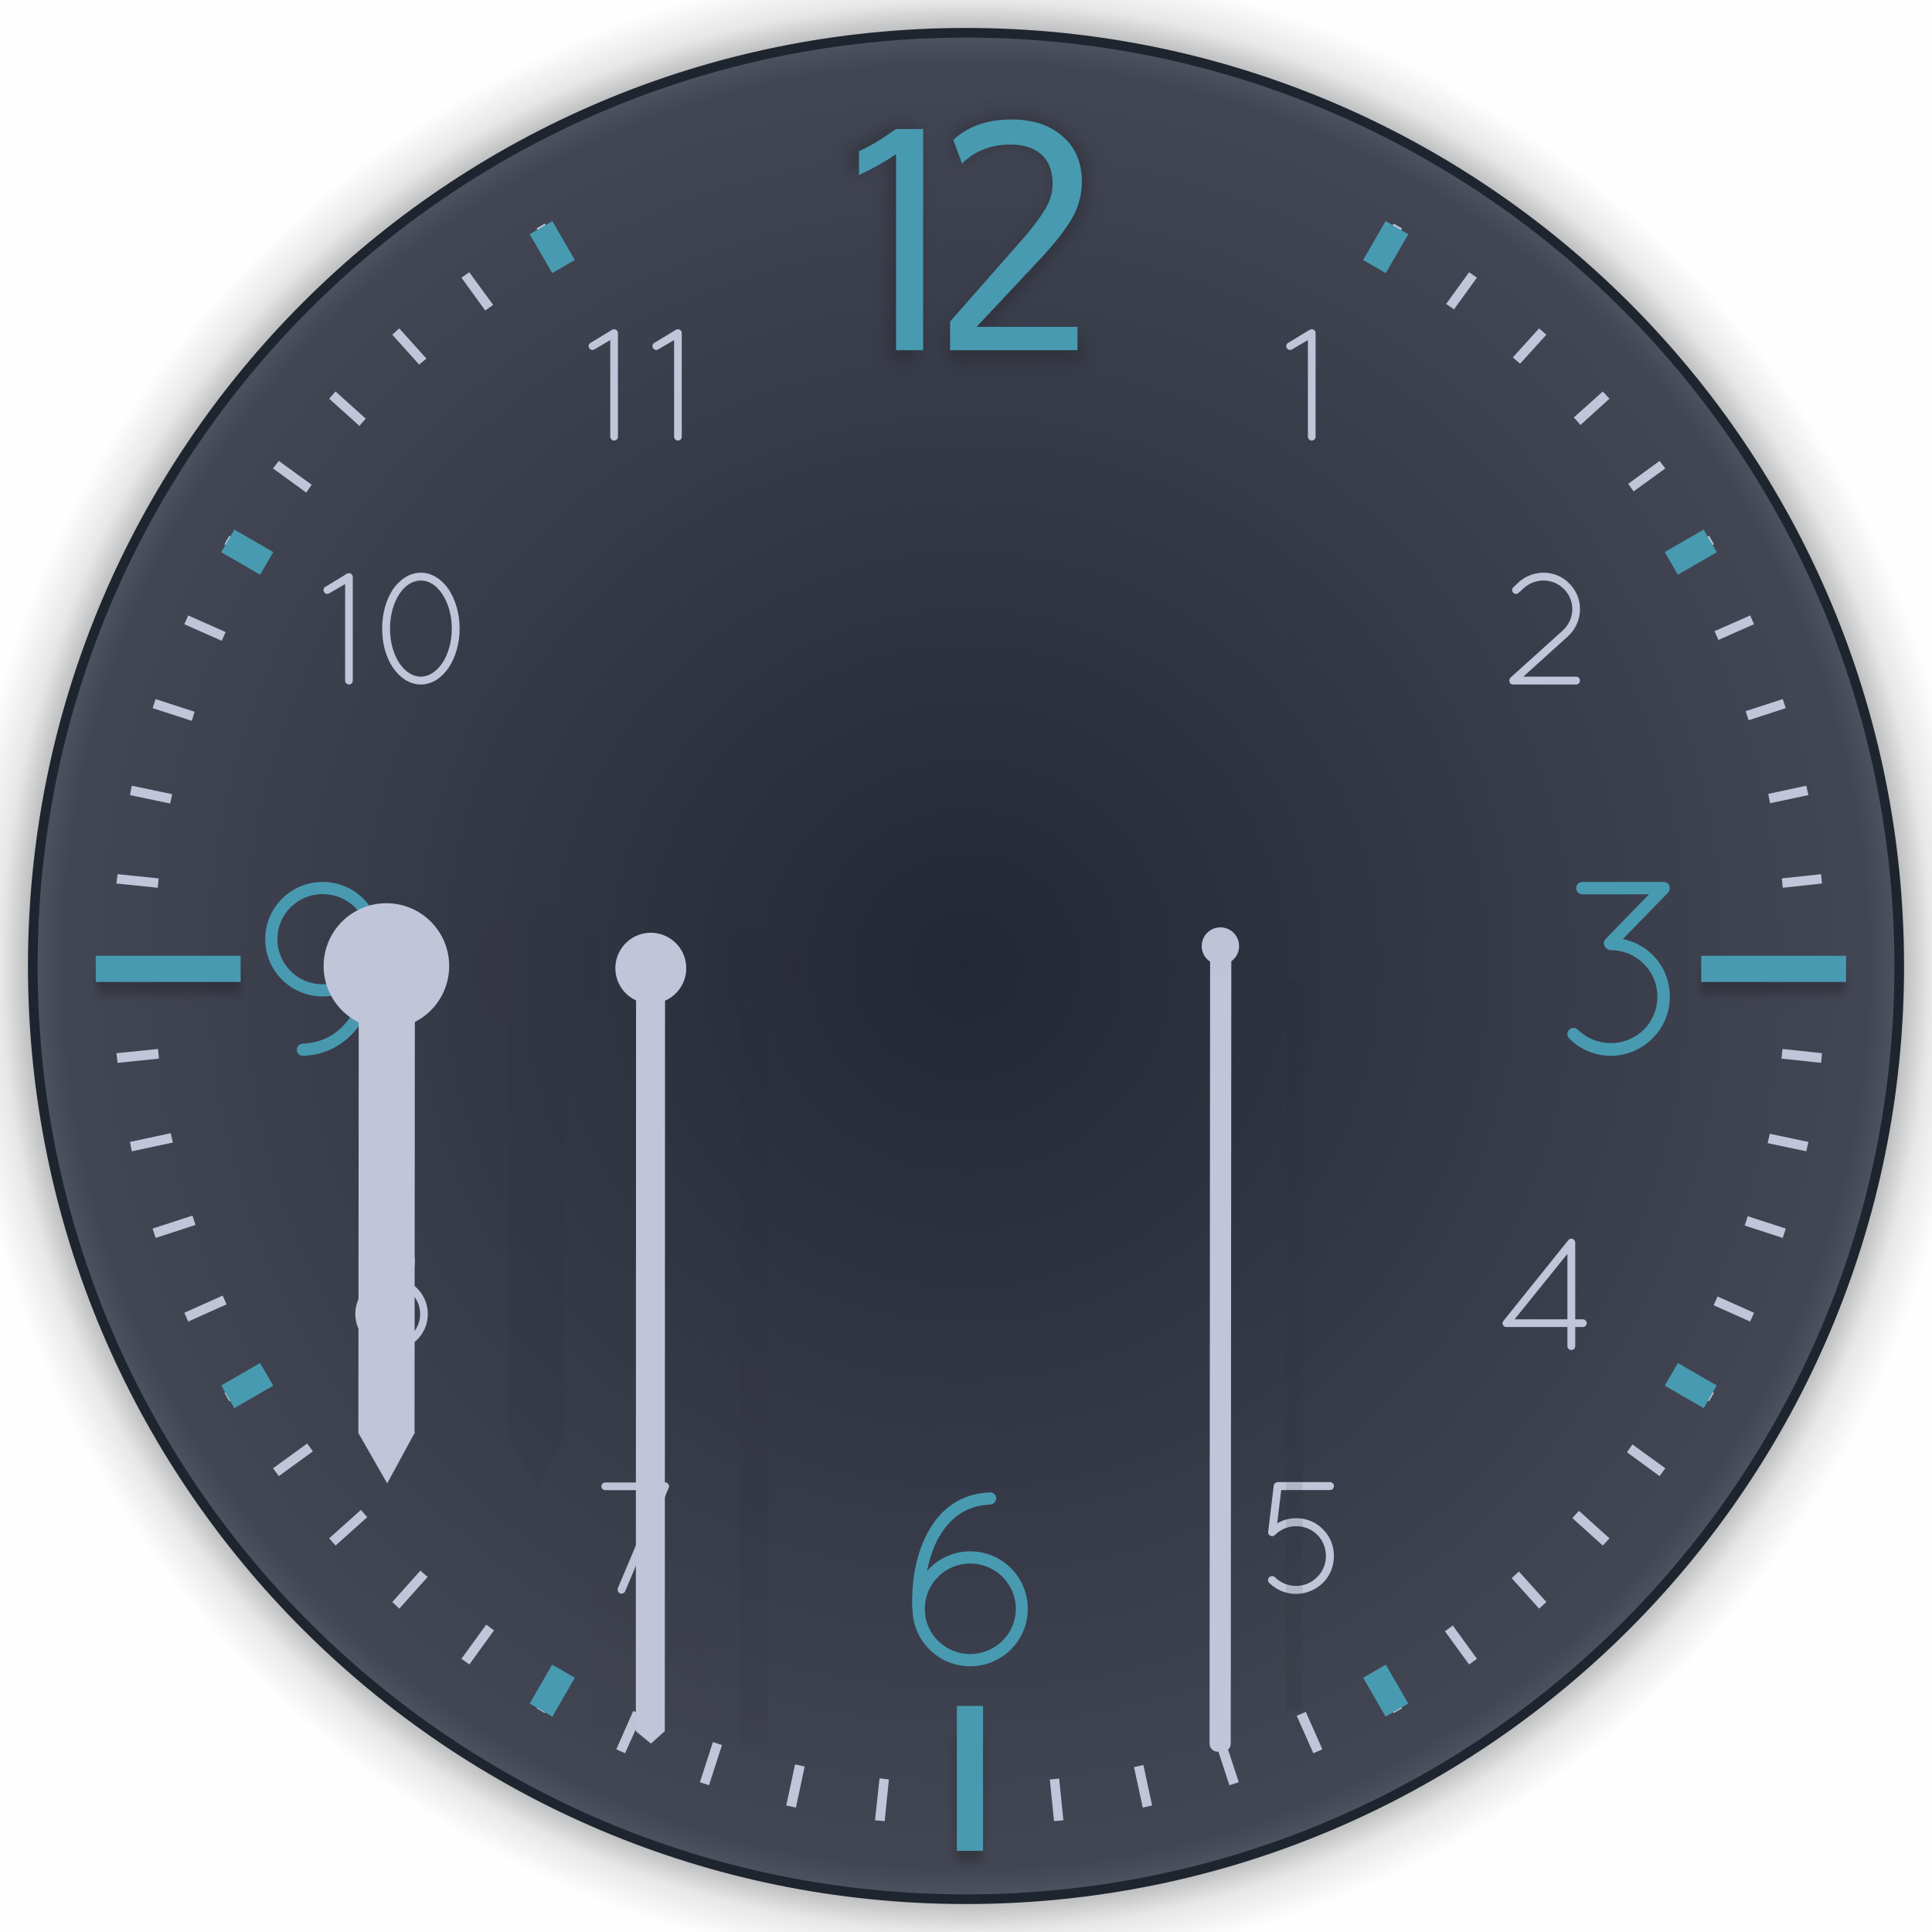
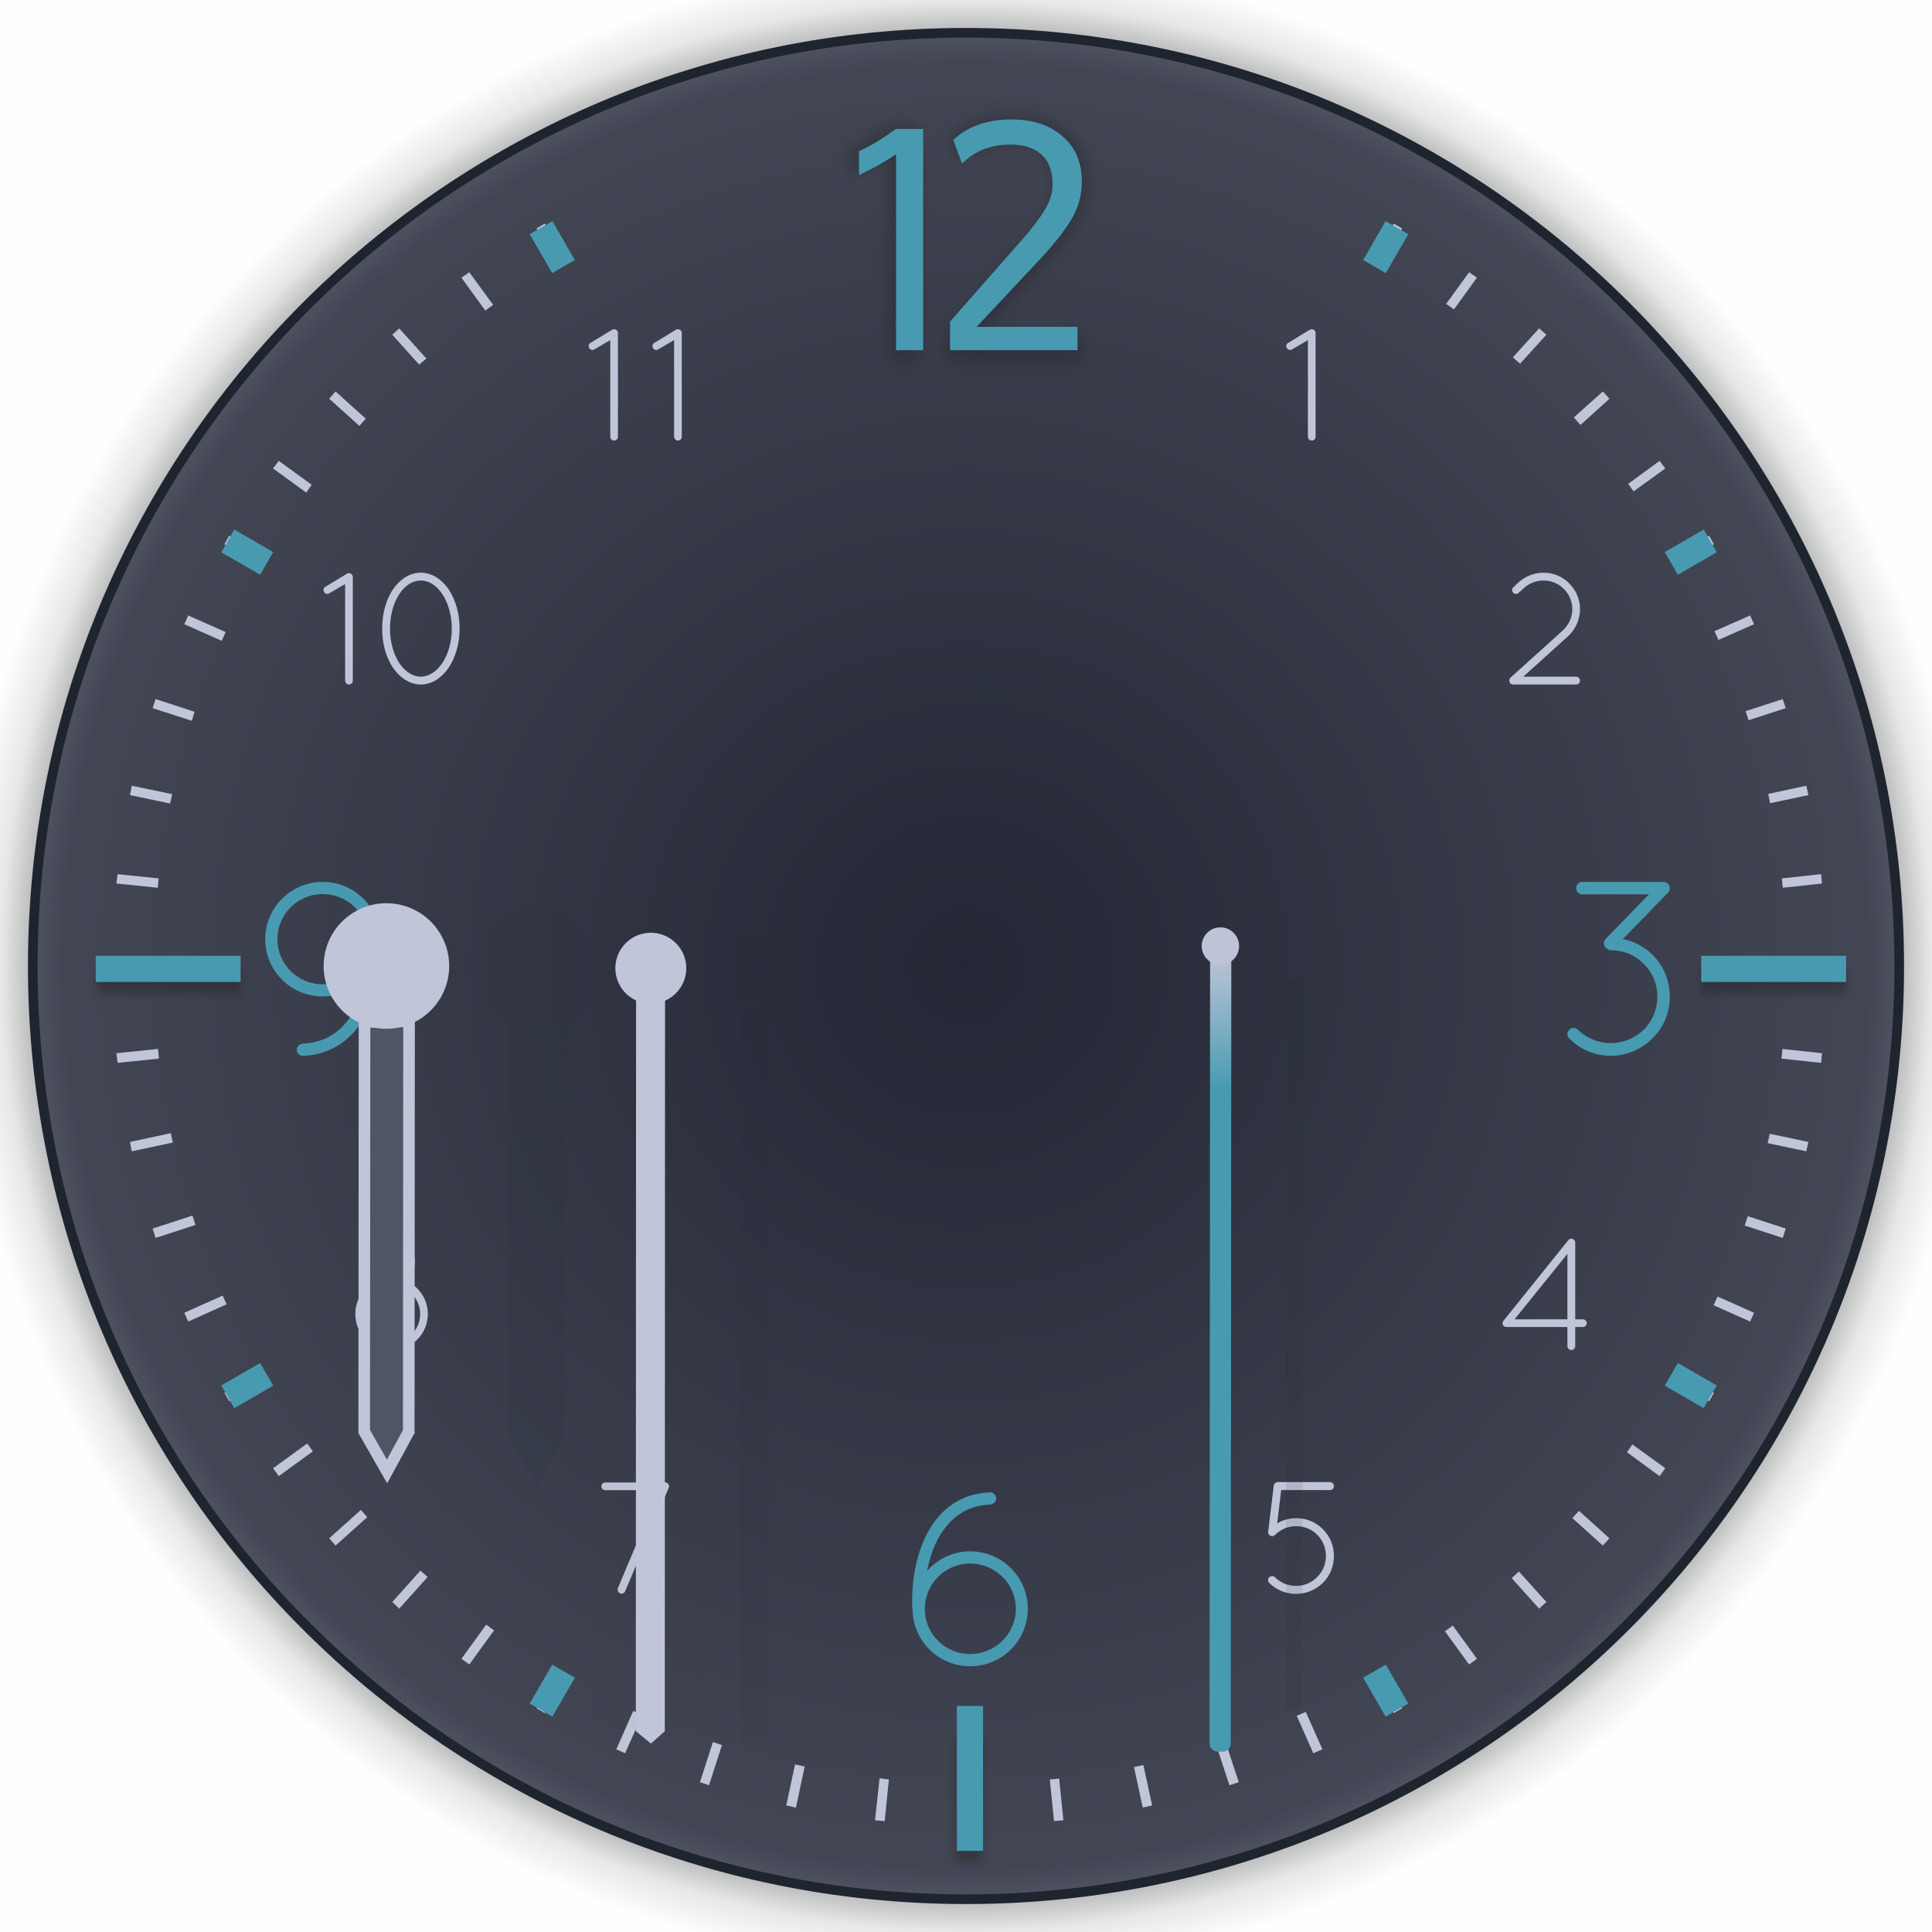
<svg xmlns="http://www.w3.org/2000/svg" xmlns:xlink="http://www.w3.org/1999/xlink" id="svg2" width="200" height="200" version="1.0">
  <defs id="defs5">
+     <linearGradient id="linearGradient1">
+       <stop style="stop-color:#c0c5d9;stop-opacity:1;" offset="0" id="stop1" />
+       <stop style="stop-color:#489ab1;stop-opacity:1;" offset="1" id="stop2" />
+     </linearGradient>
    <linearGradient id="linearGradient4011">
      <stop style="stop-color:#232629;stop-opacity:1;" offset="0" id="stop4013" />
      <stop id="stop4019" offset="0.9" style="stop-color:#232629;stop-opacity:0.523;" />
      <stop style="stop-color:#232629;stop-opacity:0.107;" offset="0.96" id="stop4021" />
      <stop style="stop-color:#232629;stop-opacity:0;" offset="1" id="stop4015" />
    </linearGradient>
    <linearGradient id="linearGradient3264">
      <stop style="stop-color:#000000;stop-opacity:1;" offset="0" id="stop3266" />
      <stop id="stop3272" offset="0.683" style="stop-color:#000000;stop-opacity:0.498;" />
      <stop style="stop-color:#000000;stop-opacity:0.141;" offset="0.8" id="stop3274" />
      <stop id="stop3276" offset="0.898" style="stop-color:#000000;stop-opacity:0.031;" />
      <stop style="stop-color:#000000;stop-opacity:0;" offset="1" id="stop3268" />
    </linearGradient>
    <linearGradient id="linearGradient6617">
      <stop style="stop-color:#e7e7e7;stop-opacity:0;" offset="0" id="stop6619" />
      <stop id="stop6625" offset="0.896" style="stop-color:#f3f3f3;stop-opacity:1" />
      <stop style="stop-color:#e3e3e3;stop-opacity:0.999" offset="1" id="stop6621" />
    </linearGradient>
    <linearGradient id="linearGradient5995">
      <stop id="stop5997" offset="0" style="stop-color:#d7d7d7;stop-opacity:1;" />
      <stop id="stop5999" offset="1" style="stop-color:#ffffff;stop-opacity:1" />
    </linearGradient>
    <linearGradient id="linearGradient6876">
      <stop id="stop6878" offset="0" style="stop-color:#ffffff;stop-opacity:1;" />
      <stop id="stop6880" offset="1" style="stop-color:#ffffff;stop-opacity:0;" />
    </linearGradient>
    <linearGradient id="linearGradient6608">
      <stop id="stop6610" offset="0" style="stop-color:#ffffff;stop-opacity:1;" />
      <stop style="stop-color:#f0f0f0;stop-opacity:1;" offset="0.797" id="stop6617" />
      <stop id="stop6612" offset="1" style="stop-color:#e2e2e2;stop-opacity:1;" />
    </linearGradient>
    <linearGradient id="linearGradient6195">
      <stop id="stop6197" offset="0" style="stop-color:#ffffff;stop-opacity:1;" />
      <stop id="stop6199" offset="1" style="stop-color:#ffffff;stop-opacity:0;" />
    </linearGradient>
    <linearGradient id="linearGradient8518">
      <stop id="stop8520" offset="0" style="stop-color:#bd0000;stop-opacity:1;" />
      <stop style="stop-color:#ff4747;stop-opacity:1" offset="0.155" id="stop8522" />
      <stop id="stop8524" offset="0.947" style="stop-color:#9c0000;stop-opacity:1;" />
      <stop id="stop8526" offset="1" style="stop-color:#db0000;stop-opacity:1;" />
    </linearGradient>
    <linearGradient gradientUnits="userSpaceOnUse" y2="117.862" x2="1155.648" y1="283.885" x1="1155.648" id="linearGradient6203" xlink:href="#linearGradient6195" />
    <linearGradient gradientTransform="translate(-1027.636,-20.89631)" y2="53.696" x2="1133.382" y1="21.652" x1="1133.382" gradientUnits="userSpaceOnUse" id="linearGradient6890" xlink:href="#linearGradient6876" />
    <filter color-interpolation-filters="sRGB" id="filter5354-4" x="-0.212" width="1.423" y="-0.061" height="1.123">
      <feGaussianBlur stdDeviation="0.876" id="feGaussianBlur5356-7" />
    </filter>
    <filter color-interpolation-filters="sRGB" id="filter5358-1" x="-0.085" width="1.17" y="-0.082" height="1.164">
      <feGaussianBlur stdDeviation="0.876" id="feGaussianBlur5360-0" />
    </filter>
    <filter color-interpolation-filters="sRGB" id="filter5590" x="-0.061" width="1.123" y="-0.453" height="1.905">
      <feGaussianBlur stdDeviation="0.511" id="feGaussianBlur5592" />
    </filter>
    <filter color-interpolation-filters="sRGB" id="filter5574" x="-0.061" width="1.123" y="-0.453" height="1.905">
      <feGaussianBlur stdDeviation="0.511" id="feGaussianBlur5576" />
    </filter>
    <filter color-interpolation-filters="sRGB" id="filter5578" x="-0.061" width="1.123" y="-0.453" height="1.905">
      <feGaussianBlur stdDeviation="0.511" id="feGaussianBlur5580" />
    </filter>
    <radialGradient xlink:href="#linearGradient4011" id="radialGradient4471" gradientUnits="userSpaceOnUse" cx="1255.872" cy="382.729" fx="1255.872" fy="382.729" r="96.606" />
    <radialGradient xlink:href="#linearGradient4011" id="radialGradient4671" gradientUnits="userSpaceOnUse" cx="1255.872" cy="382.729" fx="1255.872" fy="382.729" r="96.606" gradientTransform="matrix(1.076543,0,0,1.076543,-334.5376,167.9925)" />
+     <linearGradient xlink:href="#linearGradient1" id="linearGradient2" x1="589.183" y1="1011.708" x2="603.177" y2="1011.757" gradientUnits="userSpaceOnUse" />
  </defs>
  <g id="layer1" style="display:none" transform="translate(-1798.136,76.7415)" />
  <g id="layer2" style="display:inline" transform="translate(-1798.136,76.7415)" />
  <g transform="translate(-1028.03,408.4746)" style="display:inline" id="layer4" />
  <g transform="translate(-1028.03,408.4746)" style="display:inline" id="layer5" />
  <g id="ClockFace" transform="translate(-917.4624,-480.017)">
    <g id="g4323">
      <rect y="473.017" x="910.462" height="214" width="214" id="rect4069" style="opacity:0.005;fill:#717171;fill-opacity:1;stroke:none" />
      <circle style="opacity:1;fill:url(#radialGradient4671);fill-opacity:1;stroke:none;stroke-width:1.077" id="path4329" cx="1017.462" cy="580.017" r="104" />
      <g id="g4245">
        <circle style="opacity:0.7;fill:#24283b;fill-opacity:1;stroke:none" id="path5099" cx="1017.468" cy="580.023" r="96.606" />
        <g id="g6149" transform="translate(-0.5084997,-0.4121934)">
          <path style="color:#000000;font-style:normal;font-variant:normal;font-weight:normal;font-stretch:normal;font-size:medium;line-height:normal;font-family:Sans;-inkscape-font-specification:Sans;text-indent:0;text-align:start;text-decoration:none;text-decoration-line:none;letter-spacing:normal;word-spacing:normal;text-transform:none;writing-mode:lr-tb;direction:ltr;baseline-shift:baseline;text-anchor:start;display:inline;overflow:visible;visibility:visible;opacity:1;fill:#c0c5d9;fill-opacity:1;stroke:none;stroke-width:1px;marker:none;enable-background:accumulate" d="m 974.362,503.58 -0.844,0.5 2.094,3.594 c 0.278,-0.163 0.564,-0.308 0.844,-0.469 z m 87.875,0 -2.031,3.531 c 0.293,0.167 0.585,0.33 0.875,0.5 l 2.031,-3.531 z m -95.687,5.031 -0.812,0.562 2.469,3.406 c 0.269,-0.199 0.541,-0.398 0.813,-0.594 z m 103.5,0 -2.375,3.281 c 0.267,0.192 0.548,0.368 0.812,0.562 l 2.375,-3.281 z m -110.75,5.812 -0.719,0.656 2.781,3.094 c 0.24,-0.219 0.508,-0.408 0.75,-0.625 z m 118,0 -2.719,3 c 0.248,0.221 0.504,0.432 0.75,0.656 l 2.719,-3 z m -124.594,6.531 -0.656,0.75 3.125,2.812 c 0.219,-0.247 0.434,-0.505 0.656,-0.75 z m 131.188,0 -3,2.688 c 0.233,0.255 0.458,0.523 0.687,0.781 l 3,-2.719 z m -137.063,7.188 -0.594,0.781 3.438,2.5 c 0.192,-0.268 0.367,-0.547 0.562,-0.812 z m 142.938,0 -3.25,2.375 c 0.191,0.259 0.375,0.52 0.562,0.781 l 3.281,-2.375 z m -148.063,7.75 -0.5,0.875 3.688,2.125 c 0.166,-0.292 0.331,-0.585 0.5,-0.875 z m 153.188,0 -3.5,2.031 c 0.17,0.29 0.333,0.582 0.5,0.875 l 3.5,-2.031 z m -157.438,8.25 -0.406,0.906 3.875,1.719 c 0.133,-0.305 0.27,-0.603 0.406,-0.906 z m 161.688,0 -3.688,1.625 c 0.136,0.301 0.274,0.603 0.406,0.906 l 3.688,-1.625 z m -165.063,8.656 -0.312,0.938 4.062,1.312 c 0.098,-0.308 0.18,-0.631 0.281,-0.938 z m 168.438,0 -3.844,1.25 c 0.102,0.31 0.214,0.626 0.312,0.938 l 3.844,-1.25 z m -170.906,8.969 -0.188,0.969 4.156,0.875 c 0.066,-0.324 0.149,-0.646 0.219,-0.969 z m 173.344,0 -3.937,0.844 c 0.069,0.321 0.122,0.647 0.187,0.969 l 3.969,-0.844 z m -174.812,9.156 -0.125,0.969 4.281,0.438 c 0.031,-0.322 0.059,-0.648 0.094,-0.969 l -4.25,-0.438 z m 176.344,0 -4.062,0.438 c 0.035,0.321 0.063,0.647 0.094,0.969 l 4.062,-0.438 -0.094,-0.969 z m -172.156,18.094 -4.312,0.438 0.125,1 4.281,-0.438 c -0.037,-0.333 -0.061,-0.666 -0.094,-1 z m 168.156,0 c -0.033,0.334 -0.057,0.667 -0.094,1 l 4.094,0.438 0.094,-1 z m -166.844,8.719 -4.219,0.906 0.188,0.969 4.25,-0.906 c -0.071,-0.322 -0.152,-0.645 -0.219,-0.969 z m 165.531,0.062 c -0.067,0.324 -0.148,0.646 -0.219,0.969 l 4,0.844 0.219,-0.969 z m -163.281,8.469 -4.125,1.344 0.312,0.969 4.125,-1.344 c -0.107,-0.323 -0.209,-0.644 -0.312,-0.969 z m 161,0.062 c -0.104,0.325 -0.205,0.646 -0.313,0.969 l 3.938,1.281 0.312,-0.969 z m -157.875,8.219 -3.969,1.781 0.406,0.906 3.969,-1.781 c -0.138,-0.303 -0.272,-0.601 -0.406,-0.906 z m 154.75,0.094 c -0.134,0.303 -0.269,0.605 -0.406,0.906 l 3.781,1.688 0.406,-0.906 z m -150.75,7.781 -3.813,2.188 0.5,0.875 3.813,-2.188 c -0.17,-0.289 -0.334,-0.584 -0.5,-0.875 z m 146.75,0.094 c -0.168,0.292 -0.329,0.585 -0.5,0.875 l 3.625,2.094 0.5,-0.875 z m -142,7.344 -3.531,2.562 0.594,0.812 3.531,-2.562 c -0.2,-0.27 -0.397,-0.54 -0.594,-0.812 z m 137.187,0.094 c -0.193,0.268 -0.366,0.547 -0.562,0.812 l 3.375,2.469 0.594,-0.812 z m -131.625,6.781 -3.281,2.938 0.656,0.75 3.281,-2.938 c -0.224,-0.246 -0.435,-0.502 -0.656,-0.75 z m 126.094,0.094 c -0.226,0.253 -0.458,0.499 -0.688,0.75 l 3.156,2.844 0.687,-0.75 z m -119.937,6.188 -2.906,3.25 0.719,0.688 2.938,-3.281 c -0.248,-0.221 -0.504,-0.432 -0.75,-0.656 z m 113.719,0.094 c -0.251,0.228 -0.496,0.462 -0.75,0.688 l 2.844,3.156 0.75,-0.688 z m -106.906,5.5 -2.562,3.531 0.812,0.594 2.562,-3.531 c -0.272,-0.195 -0.543,-0.395 -0.812,-0.594 z m 100.062,0.094 c -0.27,0.198 -0.54,0.399 -0.812,0.594 l 2.5,3.438 0.812,-0.594 z m -92.656,4.781 -2.187,3.781 0.844,0.5 2.188,-3.812 c -0.28,-0.16 -0.566,-0.306 -0.844,-0.469 z m 85.25,0.062 c -0.283,0.165 -0.559,0.338 -0.844,0.5 l 2.125,3.719 0.875,-0.5 z m -77.437,4 -1.75,3.969 0.906,0.406 1.781,-3.969 c -0.313,-0.138 -0.626,-0.265 -0.937,-0.406 z m 69.625,0.094 c -0.308,0.139 -0.628,0.271 -0.938,0.406 l 1.719,3.875 0.938,-0.406 z m -61.375,3.125 -1.344,4.156 0.938,0.312 1.344,-4.156 c -0.314,-0.1 -0.625,-0.209 -0.937,-0.312 z m 53.094,0.062 c -0.322,0.106 -0.645,0.21 -0.969,0.312 l 1.344,4.094 0.969,-0.312 z m -44.594,2.25 -0.906,4.25 1,0.219 0.906,-4.25 c -0.334,-0.069 -0.668,-0.146 -1,-0.219 z m 36.062,0.062 c -0.327,0.07 -0.641,0.152 -0.969,0.219 l 0.906,4.188 0.969,-0.219 z m -27.312,1.375 -0.469,4.344 1,0.094 0.438,-4.312 c -0.325,-0.032 -0.645,-0.089 -0.969,-0.125 z m 18.594,0.031 c -0.323,0.035 -0.645,0.062 -0.969,0.094 l 0.437,4.312 0.969,-0.094 z" id="path5480" />
        </g>
        <g transform="translate(-283.7323,123.3106)" id="g5157">
          <g style="font-style:normal;font-variant:normal;font-weight:normal;font-stretch:normal;font-size:40px;line-height:125%;font-family:Oxygen;-inkscape-font-specification:Oxygen;text-align:start;letter-spacing:0px;word-spacing:0px;writing-mode:lr-tb;text-anchor:start;fill:#232629;fill-opacity:0.443;stroke:none;filter:url(#filter5354-4)" id="text4522" />
          <g style="font-style:normal;font-variant:normal;font-weight:normal;font-stretch:normal;font-size:40px;line-height:125%;font-family:Oxygen;-inkscape-font-specification:Oxygen;text-align:start;letter-spacing:0px;word-spacing:0px;writing-mode:lr-tb;text-anchor:start;fill:#1abc9c;fill-opacity:1;stroke:none" id="text5149" />
          <g style="font-style:normal;font-variant:normal;font-weight:normal;font-stretch:normal;font-size:40px;line-height:125%;font-family:Oxygen;-inkscape-font-specification:Oxygen;text-align:start;letter-spacing:0px;word-spacing:0px;writing-mode:lr-tb;text-anchor:start;fill:#232629;fill-opacity:0.443;stroke:none;filter:url(#filter5358-1)" id="text4526">
            <path id="path6204" d="m 1306.013,368.671 c 2.36,2e-5 4.25,0.621 5.67,1.862 1.432,1.23 2.148,2.914 2.148,5.05 0,1.454 -0.375,2.824 -1.124,4.11 -0.749,1.275 -1.901,2.746 -3.456,4.412 l -7.096,7.566 h 11.19 v 2.584 h -14.126 v -3.171 l 8.07,-9.177 c 1.095,-1.253 1.918,-2.343 2.466,-3.271 0.559,-0.94 0.838,-1.868 0.838,-2.785 0,-1.432 -0.408,-2.522 -1.224,-3.272 -0.816,-0.749 -1.963,-1.124 -3.44,-1.124 -2.192,3e-5 -3.987,0.705 -5.385,2.114 l -0.973,-2.634 c 1.644,-1.51 3.791,-2.265 6.442,-2.265 m -12.782,1.057 h 3.003 v 24.528 h -3.003 V 372.53 c -1.376,0.917 -2.746,1.683 -4.11,2.298 v -2.634 c 1.074,-0.47 2.443,-1.292 4.11,-2.466" style="stroke-width:0.859" />
          </g>
          <g style="font-style:normal;font-variant:normal;font-weight:normal;font-stretch:normal;font-size:40px;line-height:125%;font-family:Oxygen;-inkscape-font-specification:Oxygen;text-align:start;letter-spacing:0px;word-spacing:0px;writing-mode:lr-tb;text-anchor:start;fill:#16a085;fill-opacity:1;stroke:none" id="text5153" transform="translate(0,6)">
            <path id="path6197" d="m 1305.891,363.071 c 2.204,3e-5 3.968,0.58 5.293,1.738 1.337,1.149 2.005,2.72 2.005,4.714 0,1.357 -0.35,2.637 -1.05,3.837 -0.7,1.19 -1.775,2.563 -3.226,4.119 l -6.625,7.064 h 10.446 v 2.412 h -13.188 v -2.96 l 7.534,-8.567 c 1.022,-1.169 1.791,-2.187 2.303,-3.054 0.522,-0.877 0.782,-1.744 0.782,-2.6 0,-1.336 -0.381,-2.355 -1.143,-3.054 -0.762,-0.7 -1.833,-1.049 -3.211,-1.049 -2.046,10e-6 -3.722,0.658 -5.027,1.974 l -0.909,-2.459 c 1.534,-1.41 3.539,-2.114 6.014,-2.114 m -11.933,0.987 h 2.804 v 22.898 h -2.804 v -20.283 c -1.284,0.856 -2.563,1.571 -3.837,2.146 v -2.459 c 1.002,-0.438 2.281,-1.206 3.837,-2.302" style="fill:#489ab1;fill-opacity:1;stroke-width:0.802" />
          </g>
        </g>
        <rect y="580.171" x="927.479" height="2.709" width="20" id="rect5549" style="fill:#212121;fill-opacity:0.413;stroke:none;filter:url(#filter5590)" transform="matrix(0.7491866,0,0,1,232.6241,0)" />
        <rect style="fill:#489ab1;fill-opacity:1;stroke:none;stroke-width:0.866" id="rect5442" width="15" height="2.709" x="927.371" y="578.959" />
        <rect style="fill:#1c1c1c;fill-opacity:0.361;stroke:none;filter:url(#filter5574)" id="rect5531" width="20" height="2.709" x="1088.579" y="580.172" transform="matrix(0.7558156,0,0,1,270.6976,0)" />
        <rect y="-1323.934" x="349.026" height="2.709" width="20" id="rect5571" style="fill:#2a2a2a;fill-opacity:0.524;stroke:none;filter:url(#filter5578)" transform="matrix(0,0.6404856,-1,0,-304.7992,436.4708)" />
        <rect transform="rotate(90)" style="fill:#489ab1;fill-opacity:1;stroke:none;stroke-width:0.866" id="rect5448" width="15" height="2.709" x="656.614" y="-1019.226" />
        <circle id="path5627" style="fill:none;stroke:#1f252f;stroke-opacity:1" transform="translate(-238.4086,197.2873)" cx="1255.872" cy="382.729" r="96.606" />
        <g id="g6073" transform="translate(-0.5084997,-0.4121934)">
          <path id="path6063" style="fill:#489ab1;fill-opacity:1;stroke:none" d="m 1090.307,537.577 4.027,-2.325 1.355,2.346 -4.027,2.325 z m -149.435,86.276 4.027,-2.325 1.355,2.346 -4.027,2.325 z" />
          <path d="m 1059.083,507.345 2.325,-4.027 2.346,1.355 -2.325,4.027 z m -86.276,149.435 2.325,-4.027 2.346,1.355 -2.325,4.027 z" style="fill:#489ab1;fill-opacity:1;stroke:none" id="path6065" />
          <path id="path6067" style="fill:#489ab1;fill-opacity:1;stroke:none" d="m 944.9,539.923 -4.027,-2.325 1.355,-2.346 4.027,2.325 z m 149.435,86.276 -4.027,-2.325 1.355,-2.346 4.027,2.325 z" />
          <path d="m 975.132,508.699 -2.325,-4.027 2.346,-1.355 2.325,4.027 z m 86.276,149.435 -2.325,-4.027 2.346,-1.355 2.325,4.027 z" style="fill:#489ab1;fill-opacity:1;stroke:none" id="path6069" />
        </g>
        <g transform="matrix(0.5260772,0,0,0.5260772,844.5678,68.83617)" id="g4410" style="fill:#f2891e;fill-opacity:1">
          <path id="path4338" style="font-style:normal;font-variant:normal;font-weight:normal;font-stretch:normal;font-size:medium;line-height:125%;font-family:Quicksand;-inkscape-font-specification:'Quicksand, Normal';text-align:start;letter-spacing:0px;word-spacing:0px;writing-mode:lr-tb;text-anchor:start;fill:#c0c5d9;fill-opacity:1;stroke:none;stroke-width:1px;stroke-linecap:butt;stroke-linejoin:miter;stroke-opacity:1" d="m 435.765,916.071 c 0.126,0.157 0.346,0.22 0.566,0.22 h 0.126 12.257 c 0.409,0 0.754,-0.346 0.754,-0.754 0,-0.44 -0.346,-0.786 -0.754,-0.786 h -10.403 l 8.8,-7.951 c 1.571,-1.446 2.357,-3.394 2.357,-5.343 0,-1.697 -0.597,-3.426 -1.886,-4.809 -1.414,-1.603 -3.363,-2.357 -5.28,-2.357 -1.729,0 -3.489,0.629 -4.871,1.854 l -1.069,1.006 c -0.314,0.251 -0.346,0.754 -0.031,1.069 0.251,0.314 0.754,0.346 1.069,0.031 l 1.069,-0.974 c 1.1,-0.974 2.451,-1.446 3.834,-1.446 1.54,0 3.08,0.629 4.18,1.854 0.974,1.069 1.477,2.42 1.477,3.771 0,1.571 -0.66,3.08 -1.886,4.211 l -10.277,9.271 c -0.314,0.314 -0.314,0.786 -0.031,1.131 z" />
          <path id="path4340" style="font-style:normal;font-variant:normal;font-weight:normal;font-stretch:normal;font-size:medium;line-height:125%;font-family:Quicksand;-inkscape-font-specification:'Quicksand, Normal';text-align:start;letter-spacing:0px;word-spacing:0px;writing-mode:lr-tb;text-anchor:start;fill:#489ab1;fill-opacity:1;stroke:none;stroke-width:1.555px;stroke-linecap:butt;stroke-linejoin:miter;stroke-opacity:1" d="m 466.999,956.9 c 0.098,-0.147 0.147,-0.342 0.147,-0.538 0,-0.684 -0.538,-1.222 -1.222,-1.222 h -15.984 c -0.684,0 -1.222,0.538 -1.222,1.222 0,0.684 0.538,1.222 1.222,1.222 h 13.1 l -8.505,8.749 c -0.489,0.489 -0.489,1.271 0,1.76 0,0 0.049,0 0.049,0 0.244,0.293 0.587,0.489 0.978,0.489 2.346,0 4.692,0.88 6.452,2.688 1.809,1.76 2.688,4.106 2.688,6.452 0,2.346 -0.88,4.692 -2.688,6.501 -1.809,1.76 -4.155,2.639 -6.501,2.639 -2.346,0 -4.644,-0.88 -6.452,-2.639 -0.489,-0.489 -1.271,-0.489 -1.711,0 -0.489,0.489 -0.489,1.271 0,1.711 2.248,2.297 5.23,3.422 8.163,3.422 0,0 0,0 0,0 2.982,0 5.963,-1.173 8.212,-3.422 2.297,-2.248 3.422,-5.23 3.422,-8.212 0,-2.982 -1.124,-5.963 -3.373,-8.212 -1.662,-1.662 -3.715,-2.688 -5.866,-3.128 l 8.847,-9.092 c 0.098,-0.098 0.196,-0.244 0.244,-0.391 z" />
          <path id="path4342" style="font-style:normal;font-variant:normal;font-weight:normal;font-stretch:normal;font-size:medium;line-height:125%;font-family:Quicksand;-inkscape-font-specification:'Quicksand, Normal';text-align:start;letter-spacing:0px;word-spacing:0px;writing-mode:lr-tb;text-anchor:start;fill:#c0c5d9;fill-opacity:1;stroke:none;stroke-width:1px;stroke-linecap:butt;stroke-linejoin:miter;stroke-opacity:1" d="m 446.992,1046.491 c 0,0.408 0.346,0.754 0.754,0.754 0.44,0 0.786,-0.346 0.786,-0.754 v -3.772 h 1.477 c 0.44,0 0.786,-0.346 0.786,-0.754 0,-0.408 -0.346,-0.754 -0.786,-0.754 h -1.477 v -15.086 -0.094 c 0,-0.031 -0.031,-0.063 -0.031,-0.126 -0.063,-0.126 -0.126,-0.283 -0.251,-0.377 -0.346,-0.283 -0.786,-0.251 -1.069,0.094 l -0.031,0.031 -12.729,15.84 c -0.283,0.314 -0.251,0.817 0.094,1.069 0.126,0.126 0.314,0.157 0.471,0.157 h 0.063 0.031 11.911 v 3.771 z m -10.403,-5.28 10.403,-12.886 v 12.886 z" />
          <path id="path4344" style="font-style:normal;font-variant:normal;font-weight:normal;font-stretch:normal;font-size:medium;line-height:125%;font-family:Quicksand;-inkscape-font-specification:'Quicksand, Normal';text-align:start;letter-spacing:0px;word-spacing:0px;writing-mode:lr-tb;text-anchor:start;fill:#c0c5d9;fill-opacity:1;stroke:none;stroke-width:1px;stroke-linecap:butt;stroke-linejoin:miter;stroke-opacity:1" d="m 393.596,1095.24 c 1.886,0 3.834,-0.754 5.28,-2.168 1.477,-1.446 2.169,-3.394 2.169,-5.28 0,-1.949 -0.691,-3.834 -2.169,-5.28 -1.446,-1.477 -3.331,-2.169 -5.249,-2.169 -1.32,0 -2.609,0.346 -3.74,1.006 l 0.786,-6.537 h 9.586 c 0.44,0 0.786,-0.314 0.786,-0.786 0,-0.44 -0.346,-0.786 -0.786,-0.786 h -10.246 c -0.189,0 -0.377,0.063 -0.503,0.189 -0.189,0.126 -0.314,0.314 -0.314,0.566 l -1.069,8.863 c 0,0.063 -0.031,0.126 -0.031,0.157 0,0.094 0,0.189 0.031,0.251 0,0.031 0,0.063 0.031,0.094 v 0.031 c 0.031,0.094 0.094,0.189 0.189,0.252 0.283,0.314 0.786,0.314 1.1,0 1.163,-1.163 2.64,-1.729 4.18,-1.729 1.509,0 3.017,0.566 4.149,1.697 1.131,1.131 1.697,2.64 1.697,4.18 0,1.509 -0.566,2.986 -1.729,4.149 -1.163,1.163 -2.64,1.729 -4.149,1.729 -1.509,0 -2.986,-0.566 -4.149,-1.697 -0.314,-0.314 -0.817,-0.314 -1.131,0 -0.314,0.283 -0.314,0.786 0,1.1 1.446,1.446 3.363,2.169 5.28,2.169 z" />
          <path id="path4346" style="font-style:normal;font-variant:normal;font-weight:normal;font-stretch:normal;font-size:medium;line-height:125%;font-family:Quicksand;-inkscape-font-specification:'Quicksand, Normal';text-align:start;letter-spacing:0px;word-spacing:0px;writing-mode:lr-tb;text-anchor:start;fill:#489ab1;fill-opacity:1;stroke:none;stroke-width:1.557px;stroke-linecap:butt;stroke-linejoin:miter;stroke-opacity:1" d="m 318.047,1096.31 c 0,0.783 0,1.517 0.098,2.251 0.196,6.069 5.188,10.915 11.306,10.915 6.314,0 11.355,-5.041 11.355,-11.306 0,-6.216 -5.041,-11.306 -11.355,-11.306 -3.377,0 -6.412,1.517 -8.467,3.866 0.489,-2.447 1.273,-4.846 2.447,-6.852 2.154,-3.573 5.188,-6.02 9.985,-6.216 0.636,-0.049 1.175,-0.587 1.175,-1.272 -0.049,-0.636 -0.587,-1.175 -1.224,-1.126 -5.678,0.196 -9.642,3.279 -11.991,7.439 -2.349,4.062 -3.279,9.055 -3.328,13.607 z m 2.496,1.86 c 0,-4.895 4.013,-8.908 8.908,-8.908 4.992,0 9.006,4.013 9.006,8.908 0,4.894 -4.013,8.908 -9.006,8.908 -4.503,0 -8.272,-3.377 -8.859,-7.733 0.049,-0.099 0.049,-0.196 0.049,-0.343 -0.049,-0.196 -0.098,-0.392 -0.098,-0.636 v -0.196 z" />
          <path id="path4348" style="font-style:normal;font-variant:normal;font-weight:normal;font-stretch:normal;font-size:medium;line-height:125%;font-family:Quicksand;-inkscape-font-specification:'Quicksand, Normal';text-align:start;letter-spacing:0px;word-spacing:0px;writing-mode:lr-tb;text-anchor:start;fill:#c0c5d9;fill-opacity:1;stroke:none;stroke-width:1px;stroke-linecap:butt;stroke-linejoin:miter;stroke-opacity:1" d="m 260.577,1095.125 c 0.126,0.063 0.189,0.063 0.314,0.063 0.283,0 0.566,-0.189 0.691,-0.471 l 8.517,-20.24 c 0.094,-0.126 0.126,-0.251 0.126,-0.408 0,-0.094 -0.031,-0.157 -0.063,-0.252 -0.063,-0.189 -0.22,-0.377 -0.409,-0.471 -0.157,-0.063 -0.314,-0.063 -0.471,-0.031 h -11.629 c -0.409,0 -0.754,0.346 -0.754,0.754 0,0.409 0.346,0.754 0.754,0.754 h 10.623 l -8.14,19.297 c -0.126,0.377 0.063,0.849 0.44,1.006 z" />
          <path id="path4350" style="font-style:normal;font-variant:normal;font-weight:normal;font-stretch:normal;font-size:medium;line-height:125%;font-family:Quicksand;-inkscape-font-specification:'Quicksand, Normal';text-align:start;letter-spacing:0px;word-spacing:0px;writing-mode:lr-tb;text-anchor:start;fill:#c0c5d9;fill-opacity:1;stroke:none;stroke-width:1px;stroke-linecap:butt;stroke-linejoin:miter;stroke-opacity:1" d="m 211.056,1029.848 c 0,1.54 0.723,2.86 1.823,3.709 -2.577,1.069 -4.4,3.646 -4.4,6.6 0,3.96 3.206,7.134 7.134,7.134 3.96,0 7.134,-3.174 7.134,-7.134 0,-2.954 -1.823,-5.531 -4.431,-6.6 1.131,-0.849 1.886,-2.169 1.886,-3.709 0,-2.514 -2.074,-4.557 -4.589,-4.557 -2.546,0 -4.557,2.043 -4.557,4.557 z m -1.069,10.309 c 0,-3.08 2.514,-5.626 5.626,-5.626 3.143,0 5.626,2.546 5.626,5.626 0,3.111 -2.483,5.626 -5.626,5.626 -3.111,0 -5.626,-2.514 -5.626,-5.626 z m 2.577,-10.309 c 0,-1.697 1.351,-3.049 3.049,-3.049 1.697,0 3.08,1.351 3.08,3.049 0,1.697 -1.383,3.08 -3.08,3.111 -1.697,-0.031 -3.049,-1.414 -3.049,-3.111 z" />
          <path id="path4352" style="font-style:normal;font-variant:normal;font-weight:normal;font-stretch:normal;font-size:medium;line-height:125%;font-family:Quicksand;-inkscape-font-specification:'Quicksand, Normal';text-align:start;letter-spacing:0px;word-spacing:0px;writing-mode:lr-tb;text-anchor:start;fill:#489ab1;fill-opacity:1;stroke:none;stroke-width:1.555px;stroke-linecap:butt;stroke-linejoin:miter;stroke-opacity:1" d="m 190.755,966.382 c 0,6.305 5.083,11.291 11.291,11.291 3.422,0 6.452,-1.417 8.505,-3.764 -0.44,2.444 -1.271,4.79 -2.444,6.843 -2.102,3.568 -5.23,6.012 -9.971,6.208 -0.684,0.049 -1.173,0.587 -1.173,1.271 0,0.635 0.538,1.124 1.222,1.124 h 0.049 c 5.621,-0.196 9.629,-3.373 11.975,-7.43 2.297,-4.057 3.275,-9.092 3.275,-13.637 0,-1.026 -0.049,-2.004 -0.098,-2.933 -0.049,-0.098 -0.049,-0.147 -0.098,-0.244 -0.635,-5.621 -5.377,-9.971 -11.242,-9.971 -6.208,0 -11.291,5.035 -11.291,11.242 z m 11.291,8.896 c -4.888,0 -8.896,-3.91 -8.896,-8.896 0,-4.888 4.008,-8.847 8.896,-8.847 4.986,0 8.945,3.959 8.945,8.847 0,4.986 -3.959,8.896 -8.945,8.896 z" />
          <g id="g4385" transform="translate(-200.1058,212.5)" style="fill:#f2891e;fill-opacity:1">
            <path d="m 406.581,703.036 c 0,0.409 0.346,0.754 0.754,0.754 0.44,0 0.754,-0.346 0.754,-0.754 v -20.209 c 0.031,-0.189 0,-0.377 -0.094,-0.566 -0.189,-0.346 -0.691,-0.471 -1.037,-0.283 l -4.243,2.577 c -0.377,0.189 -0.503,0.629 -0.283,1.037 0.126,0.22 0.377,0.377 0.66,0.377 0.126,0 0.283,-0.063 0.377,-0.126 l 3.111,-1.823 v 19.014 z" style="font-style:normal;font-variant:normal;font-weight:normal;font-stretch:normal;font-size:medium;line-height:125%;font-family:Quicksand;-inkscape-font-specification:'Quicksand, Normal';text-align:start;letter-spacing:0px;word-spacing:0px;writing-mode:lr-tb;text-anchor:start;fill:#c0c5d9;fill-opacity:1;stroke:none;stroke-width:1px;stroke-linecap:butt;stroke-linejoin:miter;stroke-opacity:1" id="path4354" />
            <path d="m 415.976,700.459 c 1.351,1.98 3.269,3.331 5.5,3.331 2.231,0 4.149,-1.351 5.5,-3.331 1.32,-2.011 2.137,-4.714 2.137,-7.669 0,-2.954 -0.817,-5.657 -2.137,-7.7 -1.351,-1.949 -3.269,-3.3 -5.5,-3.3 -2.231,0 -4.149,1.351 -5.5,3.3 -1.351,2.043 -2.106,4.746 -2.106,7.7 0,2.954 0.754,5.657 2.106,7.669 z m 1.289,-14.489 c 1.131,-1.729 2.64,-2.64 4.211,-2.64 0,0 0,0 0,0 1.571,0 3.049,0.911 4.211,2.64 1.131,1.697 1.886,4.117 1.886,6.82 0,2.703 -0.754,5.123 -1.886,6.82 -1.163,1.666 -2.64,2.64 -4.211,2.64 -1.571,0 -3.08,-0.974 -4.211,-2.64 -1.131,-1.697 -1.854,-4.117 -1.854,-6.82 0,-2.703 0.723,-5.123 1.854,-6.82 z" style="font-style:normal;font-variant:normal;font-weight:normal;font-stretch:normal;font-size:medium;line-height:125%;font-family:Quicksand;-inkscape-font-specification:'Quicksand, Normal';text-align:start;letter-spacing:0px;word-spacing:0px;writing-mode:lr-tb;text-anchor:start;fill:#c0c5d9;fill-opacity:1;stroke:none;stroke-width:1px;stroke-linecap:butt;stroke-linejoin:miter;stroke-opacity:1" id="path4356" />
          </g>
          <g id="g4389" transform="translate(-190.2844,164.5003)" style="fill:#f2891e;fill-opacity:1">
            <path d="m 448.936,703.036 c 0,0.409 0.346,0.754 0.754,0.754 0.44,0 0.754,-0.346 0.754,-0.754 v -20.209 c 0.031,-0.189 0,-0.377 -0.094,-0.566 -0.189,-0.346 -0.691,-0.471 -1.037,-0.283 l -4.243,2.577 c -0.377,0.189 -0.503,0.629 -0.283,1.037 0.126,0.22 0.377,0.377 0.66,0.377 0.126,0 0.283,-0.063 0.377,-0.126 l 3.111,-1.823 v 19.014 z" style="font-style:normal;font-variant:normal;font-weight:normal;font-stretch:normal;font-size:medium;line-height:125%;font-family:Quicksand;-inkscape-font-specification:'Quicksand, Normal';text-align:start;letter-spacing:0px;word-spacing:0px;writing-mode:lr-tb;text-anchor:start;fill:#c0c5d9;fill-opacity:1;stroke:none;stroke-width:1px;stroke-linecap:butt;stroke-linejoin:miter;stroke-opacity:1" id="path4358" />
            <path d="m 461.494,703.036 c 0,0.409 0.346,0.754 0.754,0.754 0.44,0 0.754,-0.346 0.754,-0.754 v -20.209 c 0.031,-0.189 0,-0.377 -0.094,-0.566 -0.189,-0.346 -0.691,-0.471 -1.037,-0.283 l -4.243,2.577 c -0.377,0.189 -0.503,0.629 -0.283,1.037 0.126,0.22 0.377,0.377 0.66,0.377 0.126,0 0.283,-0.063 0.377,-0.126 l 3.111,-1.823 v 19.014 z" style="font-style:normal;font-variant:normal;font-weight:normal;font-stretch:normal;font-size:medium;line-height:125%;font-family:Quicksand;-inkscape-font-specification:'Quicksand, Normal';text-align:start;letter-spacing:0px;word-spacing:0px;writing-mode:lr-tb;text-anchor:start;fill:#c0c5d9;fill-opacity:1;stroke:none;stroke-width:1px;stroke-linecap:butt;stroke-linejoin:miter;stroke-opacity:1" id="path4360" />
          </g>
          <path id="path4336" style="font-style:normal;font-variant:normal;font-weight:normal;font-stretch:normal;font-size:medium;line-height:125%;font-family:Quicksand;-inkscape-font-specification:'Quicksand, Normal';text-align:start;letter-spacing:0px;word-spacing:0px;writing-mode:lr-tb;text-anchor:start;fill:#c0c5d9;fill-opacity:1;stroke:none;stroke-width:1px;stroke-linecap:butt;stroke-linejoin:miter;stroke-opacity:1" d="m 395.931,867.537 c 0,0.409 0.346,0.754 0.754,0.754 0.44,0 0.754,-0.346 0.754,-0.754 v -20.209 c 0.031,-0.189 0,-0.377 -0.094,-0.566 -0.189,-0.346 -0.691,-0.471 -1.037,-0.283 l -4.243,2.577 c -0.377,0.189 -0.503,0.629 -0.283,1.037 0.126,0.22 0.377,0.377 0.66,0.377 0.126,0 0.283,-0.063 0.377,-0.126 l 3.111,-1.823 v 19.014 z" />
        </g>
        <rect style="fill:#489ab1;fill-opacity:1;stroke:none;stroke-width:0.866" id="rect952" width="15" height="2.709" x="1093.57" y="578.959" />
      </g>
    </g>
  </g>
  <g transform="rotate(-126.8709,408.4297,584.9686)" id="HourHand">
    <rect style="opacity:0.01;fill:#232629;fill-opacity:0.604;stroke:none" id="rect4673" width="18" height="64" x="-154.525" y="-1171.698" transform="rotate(126.8709)" />
    <path id="rect5450" d="m 980.523,549.887 -5.955,-0.742 2.521,5.509 0.036,-0.051 34.481,25.905 3.422,-4.698 -34.481,-25.905 z" style="fill:#c0c5d9;fill-opacity:1;stroke:none" />
-     <path xlink:href="#rect5450" style="opacity:0.7;fill:#1f252f;fill-opacity:1;stroke:none" id="path4679" />
+     <path xlink:href="#rect5450" style="opacity:0.7;fill:#1f252f;fill-opacity:1;stroke:none" id="path4679" d="m 976.557,550.602 1.443,3.156 33.353,25.057 2.006,-2.756 -33.301,-25.02 h -0.002 z" />
    <circle style="fill:#c0c5d9;fill-opacity:1;stroke:none" id="path5455-2" cx="1017.462" cy="581.217" r="6.499" />
-     <path xlink:href="#path5455-2" style="fill:#c0c5d9;fill-opacity:1;stroke:none" id="path4681" />
-   </g>
-   <g style="fill:#717171;fill-opacity:1" transform="rotate(120.2186,681.0438,67.7437)" id="MinuteHand">
-     <rect style="opacity:0.01;fill:#1f252f;fill-opacity:1;stroke:none" id="rect4675" width="12" height="85" x="-1021.052" y="580.658" transform="rotate(-120.2186)" />
-     <path style="fill:#c0c5d9;fill-opacity:1;stroke:none" d="m 1020.041,578.767 65.457,-38.096 1.829,0.595 -0.32,1.998 -65.457,38.096 z" id="rect5459" />
-     <circle id="path5457" style="fill:#c0c5d9;fill-opacity:1;stroke:none;stroke-width:0.565" cx="1017.976" cy="581.675" r="3.671" />
+     <path xlink:href="#path5455-2" style="fill:#c0c5d9;fill-opacity:1;stroke:none" id="path4681" d="m 1017.463,576.215 c -1.309,-1.1e-4 -2.611,0.539 -3.537,1.465 -0.926,0.926 -1.465,2.228 -1.465,3.537 -1e-4,1.309 0.539,2.611 1.465,3.537 0.926,0.926 2.228,1.465 3.537,1.465 1.309,-2.9e-4 2.61,-0.539 3.535,-1.465 0.926,-0.926 1.465,-2.228 1.465,-3.537 10e-5,-1.309 -0.539,-2.611 -1.465,-3.537 -0.925,-0.926 -2.226,-1.465 -3.535,-1.465 z" />
  </g>
  <g transform="rotate(120.0409,710.5001,83.52685)" id="SecondHand">
-     <rect style="fill:#c0c5d9;fill-opacity:1;stroke:none" id="rect6212" width="82.588" height="2.196" x="589.183" y="1010.61" transform="rotate(-30)" ry="0.836" />
+     <rect style="fill:url(#linearGradient2);fill-opacity:1;stroke:none" id="rect6212" width="82.588" height="2.196" x="589.183" y="1010.61" transform="rotate(-30)" ry="0.836" />
    <path style="fill:#c0c5d9;fill-opacity:1;stroke:none;stroke-width:0.298" d="m 1017.352,582.006 c 0,1.069 -0.867,1.936 -1.936,1.936 -1.069,0 -1.936,-0.867 -1.936,-1.936 0,-1.069 0.867,-1.936 1.936,-1.936 1.069,0 1.936,0.867 1.936,1.936 z" id="path6214" />
    <rect style="opacity:0.01;fill:#1f252f;fill-opacity:1;stroke:none" id="rect4677" width="8" height="7" x="-1016.195" y="583.716" transform="rotate(-120.0409)" />
  </g>
  <g style="opacity:0.1;fill:#232629;fill-opacity:1" id="SecondHandShadow" transform="rotate(120.0409,714.5001,85.83435)">
    <path transform="rotate(-30)" style="fill:#232629;stroke:none" d="M 591.805,1011.186 H 667.541 v 1.732 h -75.736 z" id="rect4414" />
    <circle style="fill:#232629;fill-opacity:0.004;stroke:none" id="path4416" transform="matrix(0.2978345,0,0,0.2978345,489.8134,467.4493)" cx="1771.396" cy="382.032" r="6.499" />
    <rect style="opacity:0.01;fill:#1f252f;fill-opacity:1;stroke:none" id="rect4715" width="6" height="82" x="113" y="97" transform="rotate(-120.0409,705.5001,80.64248)" />
  </g>
-   <path style="opacity:0.001;fill:#1f252f;fill-opacity:1;stroke:none" id="HandCenterScrew" />
-   <path style="opacity:0.001;fill:#232629;fill-opacity:1;stroke:none" id="Glass" transform="matrix(1.573921,0,0,1.573921,111.9146,-57.39209)" />
+   <circle style="opacity:0.001;fill:#1f252f;fill-opacity:1;stroke:none" id="HandCenterScrew" cx="-50" cy="100" r="5" />
+   <circle style="opacity:0.001;fill:#232629;fill-opacity:1;stroke:none" id="Glass" transform="matrix(1.573921,0,0,1.573921,111.9146,-57.39209)" cx="-195" cy="100" r="45" />
  <g id="MinuteHandShadow" transform="rotate(120.2186,686.0438,70.61775)" style="opacity:0.1;fill:#232629;fill-opacity:1">
    <path style="opacity:0.85;fill:#1f252f;fill-opacity:1;stroke:none;stroke-width:1.021" d="m 1019.71,578.149 66.473,-38.689 1.509,2.593 -66.473,38.689 z" id="rect4404" />
    <circle id="path4406" style="opacity:0.85;fill:#1f252f;fill-opacity:1;stroke:none;stroke-width:0.625" cx="1017.656" cy="581.081" r="4.062" />
  </g>
  <g transform="rotate(-126.8709,416.2876,581.2625)" id="HourHandShadow" style="opacity:0.1">
    <rect style="opacity:0.01;fill:#f9f9f9;fill-opacity:0.604;stroke:none" id="rect4673-7" width="18" height="64" x="33" y="91" transform="rotate(126.8709,409.4297,584.4686)" />
    <path id="rect5450-5" d="m 980.523,549.887 -5.955,-0.742 2.521,5.509 0.036,-0.051 34.481,25.905 3.422,-4.698 -34.481,-25.905 z" style="fill:#1f252f;fill-opacity:1;stroke:none" />
-     <circle r="6.499" cy="382.032" cx="1771.396" style="fill:#1f252f;fill-opacity:1;stroke:none;opacity:0.85" id="path5455-2-3" transform="translate(-753.9339,199.1847)" />
+     <circle r="6.499" cy="382.032" cx="1771.396" style="opacity:0.85;fill:#1f252f;fill-opacity:1;stroke:none" id="path5455-2-3" transform="translate(-753.9339,199.1847)" />
  </g>
  <rect id="hint-hands-shadow-offset-to-south" style="opacity:0.01;fill:#008080;fill-opacity:1;stroke:none" width="4" height="2" x="100" y="70" />
+   <g id="MinuteHand">
+     <rect style="opacity:0.01;fill:#1f252f;fill-opacity:1;stroke:none" id="rect4675" width="12" height="85" x="61.3" y="94" />
+     <path style="fill:#c0c5d9;fill-opacity:1;stroke:none" d="m 68.845,103.477 -0.025,75.736 -1.435,1.28 -1.565,-1.281 0.025,-75.736 z" id="rect5459" />
+     <circle id="path5457" style="fill:#c0c5d9;fill-opacity:1;stroke:none;stroke-width:0.565" cx="52.701" cy="-108.662" r="3.671" transform="rotate(120.2186)" />
+   </g>
</svg>
